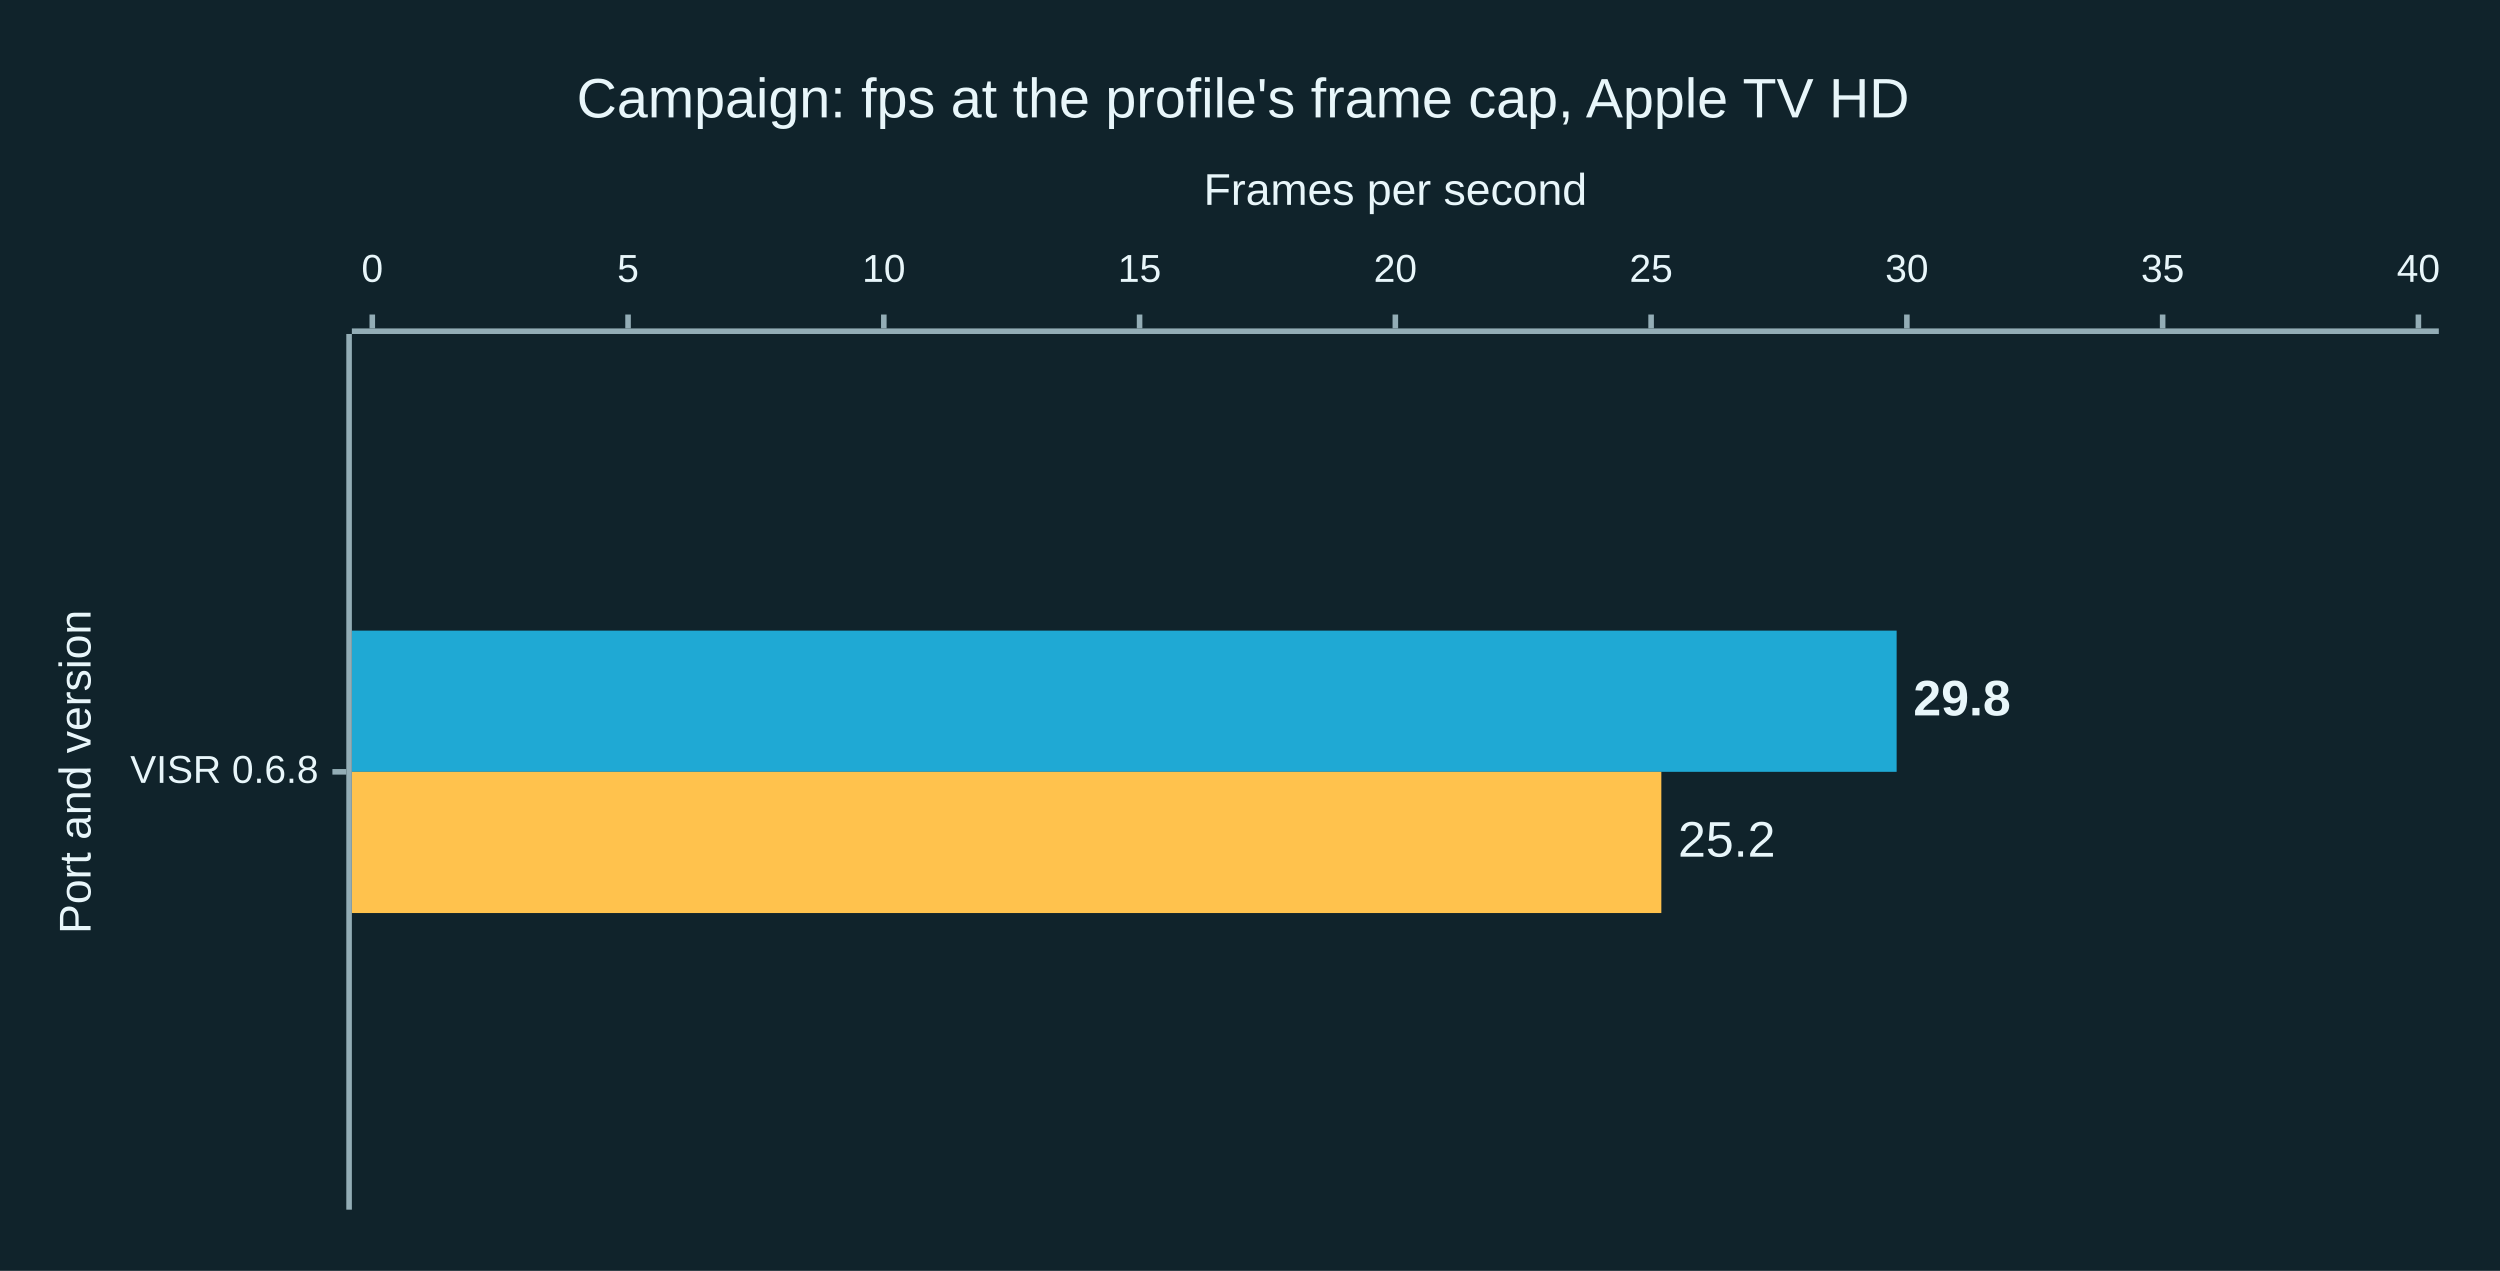
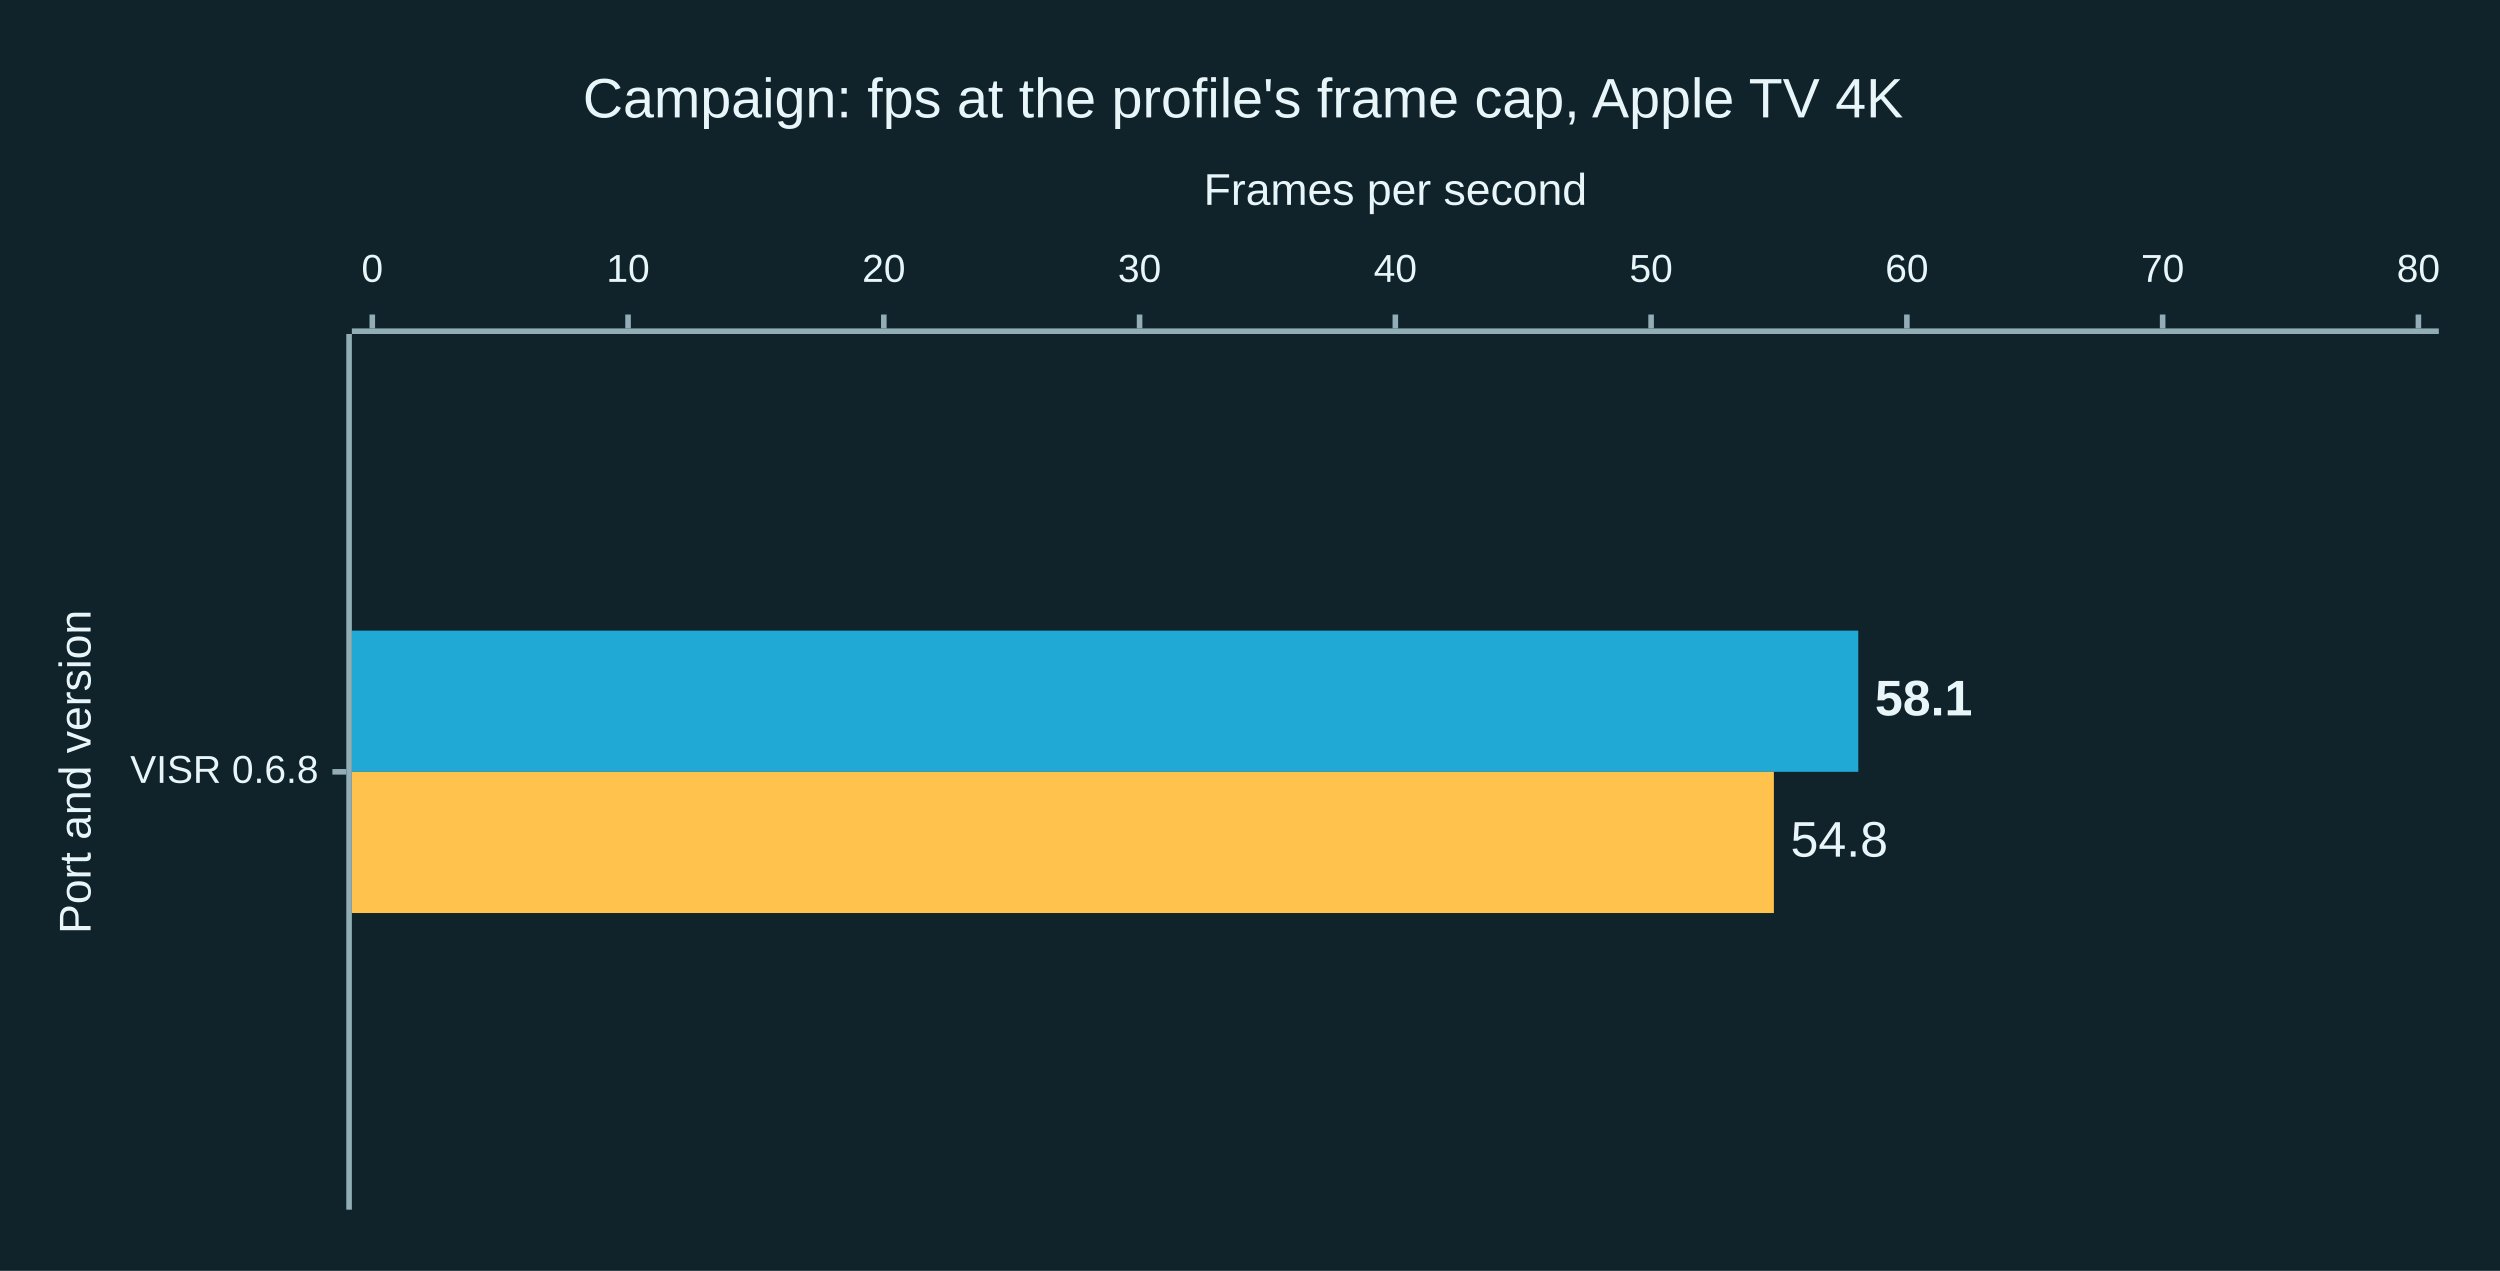
<svg xmlns="http://www.w3.org/2000/svg" color="#e8f6fa" id="static" width="100%" style="max-width: 899px;" viewBox="-17 -15 899 457" role="graphics-document document" aria-roledescription="xychart">
  <style>#static{font-family:"trebuchet ms",verdana,arial,sans-serif;font-size:16px;fill:#333;}@keyframes edge-animation-frame{from{stroke-dashoffset:0;}}@keyframes dash{to{stroke-dashoffset:0;}}#static .edge-animation-slow{stroke-dasharray:9,5!important;stroke-dashoffset:900;animation:dash 50s linear infinite;stroke-linecap:round;}#static .edge-animation-fast{stroke-dasharray:9,5!important;stroke-dashoffset:900;animation:dash 20s linear infinite;stroke-linecap:round;}#static .error-icon{fill:hsl(220.588, 100%, 98.333%);}#static .error-text{fill:rgb(8.5, 5.75, 0);stroke:rgb(8.5, 5.75, 0);}#static .edge-thickness-normal{stroke-width:1px;}#static .edge-thickness-thick{stroke-width:3.5px;}#static .edge-pattern-solid{stroke-dasharray:0;}#static .edge-thickness-invisible{stroke-width:0;fill:none;}#static .edge-pattern-dashed{stroke-dasharray:3;}#static .edge-pattern-dotted{stroke-dasharray:2;}#static .marker{fill:#0b0b0b;stroke:#0b0b0b;}#static .marker.cross{stroke:#0b0b0b;}#static svg{font-family:"trebuchet ms",verdana,arial,sans-serif;font-size:16px;}#static p{margin:0;}#static :root{--mermaid-font-family:"trebuchet ms",verdana,arial,sans-serif;}</style>
  <g />
  <g class="main">
    <rect width="899" height="457" class="background" fill="#10232b" x="-17" y="-15" />
    <g class="chart-title">
-       <text x="0" y="0" fill="#e8f6fa" font-size="20" dominant-baseline="middle" text-anchor="middle" transform="translate(430, 21.55078) rotate(0)">Campaign: fps at the profile's frame cap, Apple TV HD</text>
+       <text x="0" y="0" fill="#e8f6fa" font-size="20" dominant-baseline="middle" text-anchor="middle" transform="translate(430, 21.55078) rotate(0)">Campaign: fps at the profile's frame cap, Apple TV 4K</text>
    </g>
    <g class="plot">
      <g class="bar-plot-0">
-         <rect x="109.531" y="211.774" width="555.501" height="50.777" fill="#1fa9d4" stroke="#1fa9d4" stroke-width="0" />
+         <rect x="109.531" y="211.774" width="541.705" height="50.777" fill="#1fa9d4" stroke="#1fa9d4" stroke-width="0" />
      </g>
      <g class="bar-plot-1">
-         <rect x="109.531" y="262.551" width="470.886" height="50.777" fill="#ffc24d" stroke="#ffc24d" stroke-width="0" />
+         <rect x="109.531" y="262.551" width="511.354" height="50.777" fill="#ffc24d" stroke="#ffc24d" stroke-width="0" />
      </g>
-       <text x="671.032" y="237.162" dominant-baseline="middle" fill="currentColor" font-size="18" font-weight="600" class="bar-value">29.8</text>
-       <text x="586.417" y="287.939" dominant-baseline="middle" fill="currentColor" font-size="18" font-weight="400" class="bar-value">25.2</text>
+       <text x="657.236" y="237.162" dominant-baseline="middle" fill="currentColor" font-size="18" font-weight="600" class="bar-value">58.1</text>
+       <text x="626.885" y="287.939" dominant-baseline="middle" fill="currentColor" font-size="18" font-weight="400" class="bar-value">54.8</text>
    </g>
    <g class="left-axis">
      <g class="axisl-line">
        <path d="M 108.531,105.102 L 108.531,420" fill="none" stroke="#93adb6" stroke-width="2" />
      </g>
      <g class="label">
        <text x="0" y="0" fill="#e8f6fa" font-size="14" dominant-baseline="middle" text-anchor="end" transform="translate(97.53125, 262.5508) rotate(0)">VISR 0.6.8</text>
      </g>
      <g class="ticks">
        <path d="M 107.531,262.551 L 102.531,262.551" fill="none" stroke="#93adb6" stroke-width="2" />
      </g>
      <g class="title">
        <text x="0" y="0" fill="#e8f6fa" font-size="16" dominant-baseline="text-before-edge" text-anchor="middle" transform="translate(5, 262.5508) rotate(270)">Port and version</text>
      </g>
    </g>
    <g class="top-axis">
      <g class="axis-line">
        <path d="M 109.531,104.102 L 860,104.102" fill="none" stroke="#93adb6" stroke-width="2" />
      </g>
      <g class="label">
        <text x="0" y="0" fill="#e8f6fa" font-size="14" dominant-baseline="text-before-edge" text-anchor="middle" transform="translate(116.875, 77.10156) rotate(0)">0</text>
-         <text x="0" y="0" fill="#e8f6fa" font-size="14" dominant-baseline="text-before-edge" text-anchor="middle" transform="translate(208.8477, 77.10156) rotate(0)">5</text>
-         <text x="0" y="0" fill="#e8f6fa" font-size="14" dominant-baseline="text-before-edge" text-anchor="middle" transform="translate(300.8203, 77.10156) rotate(0)">10</text>
-         <text x="0" y="0" fill="#e8f6fa" font-size="14" dominant-baseline="text-before-edge" text-anchor="middle" transform="translate(392.793, 77.10156) rotate(0)">15</text>
-         <text x="0" y="0" fill="#e8f6fa" font-size="14" dominant-baseline="text-before-edge" text-anchor="middle" transform="translate(484.7656, 77.10156) rotate(0)">20</text>
-         <text x="0" y="0" fill="#e8f6fa" font-size="14" dominant-baseline="text-before-edge" text-anchor="middle" transform="translate(576.7383, 77.10156) rotate(0)">25</text>
-         <text x="0" y="0" fill="#e8f6fa" font-size="14" dominant-baseline="text-before-edge" text-anchor="middle" transform="translate(668.7109, 77.10156) rotate(0)">30</text>
-         <text x="0" y="0" fill="#e8f6fa" font-size="14" dominant-baseline="text-before-edge" text-anchor="middle" transform="translate(760.6836, 77.10156) rotate(0)">35</text>
-         <text x="0" y="0" fill="#e8f6fa" font-size="14" dominant-baseline="text-before-edge" text-anchor="middle" transform="translate(852.6562, 77.10156) rotate(0)">40</text>
+         <text x="0" y="0" fill="#e8f6fa" font-size="14" dominant-baseline="text-before-edge" text-anchor="middle" transform="translate(208.8477, 77.10156) rotate(0)">10</text>
+         <text x="0" y="0" fill="#e8f6fa" font-size="14" dominant-baseline="text-before-edge" text-anchor="middle" transform="translate(300.8203, 77.10156) rotate(0)">20</text>
+         <text x="0" y="0" fill="#e8f6fa" font-size="14" dominant-baseline="text-before-edge" text-anchor="middle" transform="translate(392.793, 77.10156) rotate(0)">30</text>
+         <text x="0" y="0" fill="#e8f6fa" font-size="14" dominant-baseline="text-before-edge" text-anchor="middle" transform="translate(484.7656, 77.10156) rotate(0)">40</text>
+         <text x="0" y="0" fill="#e8f6fa" font-size="14" dominant-baseline="text-before-edge" text-anchor="middle" transform="translate(576.7383, 77.10156) rotate(0)">50</text>
+         <text x="0" y="0" fill="#e8f6fa" font-size="14" dominant-baseline="text-before-edge" text-anchor="middle" transform="translate(668.7109, 77.10156) rotate(0)">60</text>
+         <text x="0" y="0" fill="#e8f6fa" font-size="14" dominant-baseline="text-before-edge" text-anchor="middle" transform="translate(760.6836, 77.10156) rotate(0)">70</text>
+         <text x="0" y="0" fill="#e8f6fa" font-size="14" dominant-baseline="text-before-edge" text-anchor="middle" transform="translate(852.6562, 77.10156) rotate(0)">80</text>
      </g>
      <g class="ticks">
        <path d="M 116.875,103.102 L 116.875,98.102" fill="none" stroke="#93adb6" stroke-width="2" />
        <path d="M 208.848,103.102 L 208.848,98.102" fill="none" stroke="#93adb6" stroke-width="2" />
        <path d="M 300.82,103.102 L 300.82,98.102" fill="none" stroke="#93adb6" stroke-width="2" />
        <path d="M 392.793,103.102 L 392.793,98.102" fill="none" stroke="#93adb6" stroke-width="2" />
        <path d="M 484.766,103.102 L 484.766,98.102" fill="none" stroke="#93adb6" stroke-width="2" />
        <path d="M 576.738,103.102 L 576.738,98.102" fill="none" stroke="#93adb6" stroke-width="2" />
        <path d="M 668.711,103.102 L 668.711,98.102" fill="none" stroke="#93adb6" stroke-width="2" />
        <path d="M 760.684,103.102 L 760.684,98.102" fill="none" stroke="#93adb6" stroke-width="2" />
        <path d="M 852.656,103.102 L 852.656,98.102" fill="none" stroke="#93adb6" stroke-width="2" />
      </g>
      <g class="title">
        <text x="0" y="0" fill="#e8f6fa" font-size="16" dominant-baseline="text-before-edge" text-anchor="middle" transform="translate(484.7656, 48.10156) rotate(0)">Frames per second</text>
      </g>
    </g>
  </g>
  <g class="mermaid-tmp-group" />
</svg>
